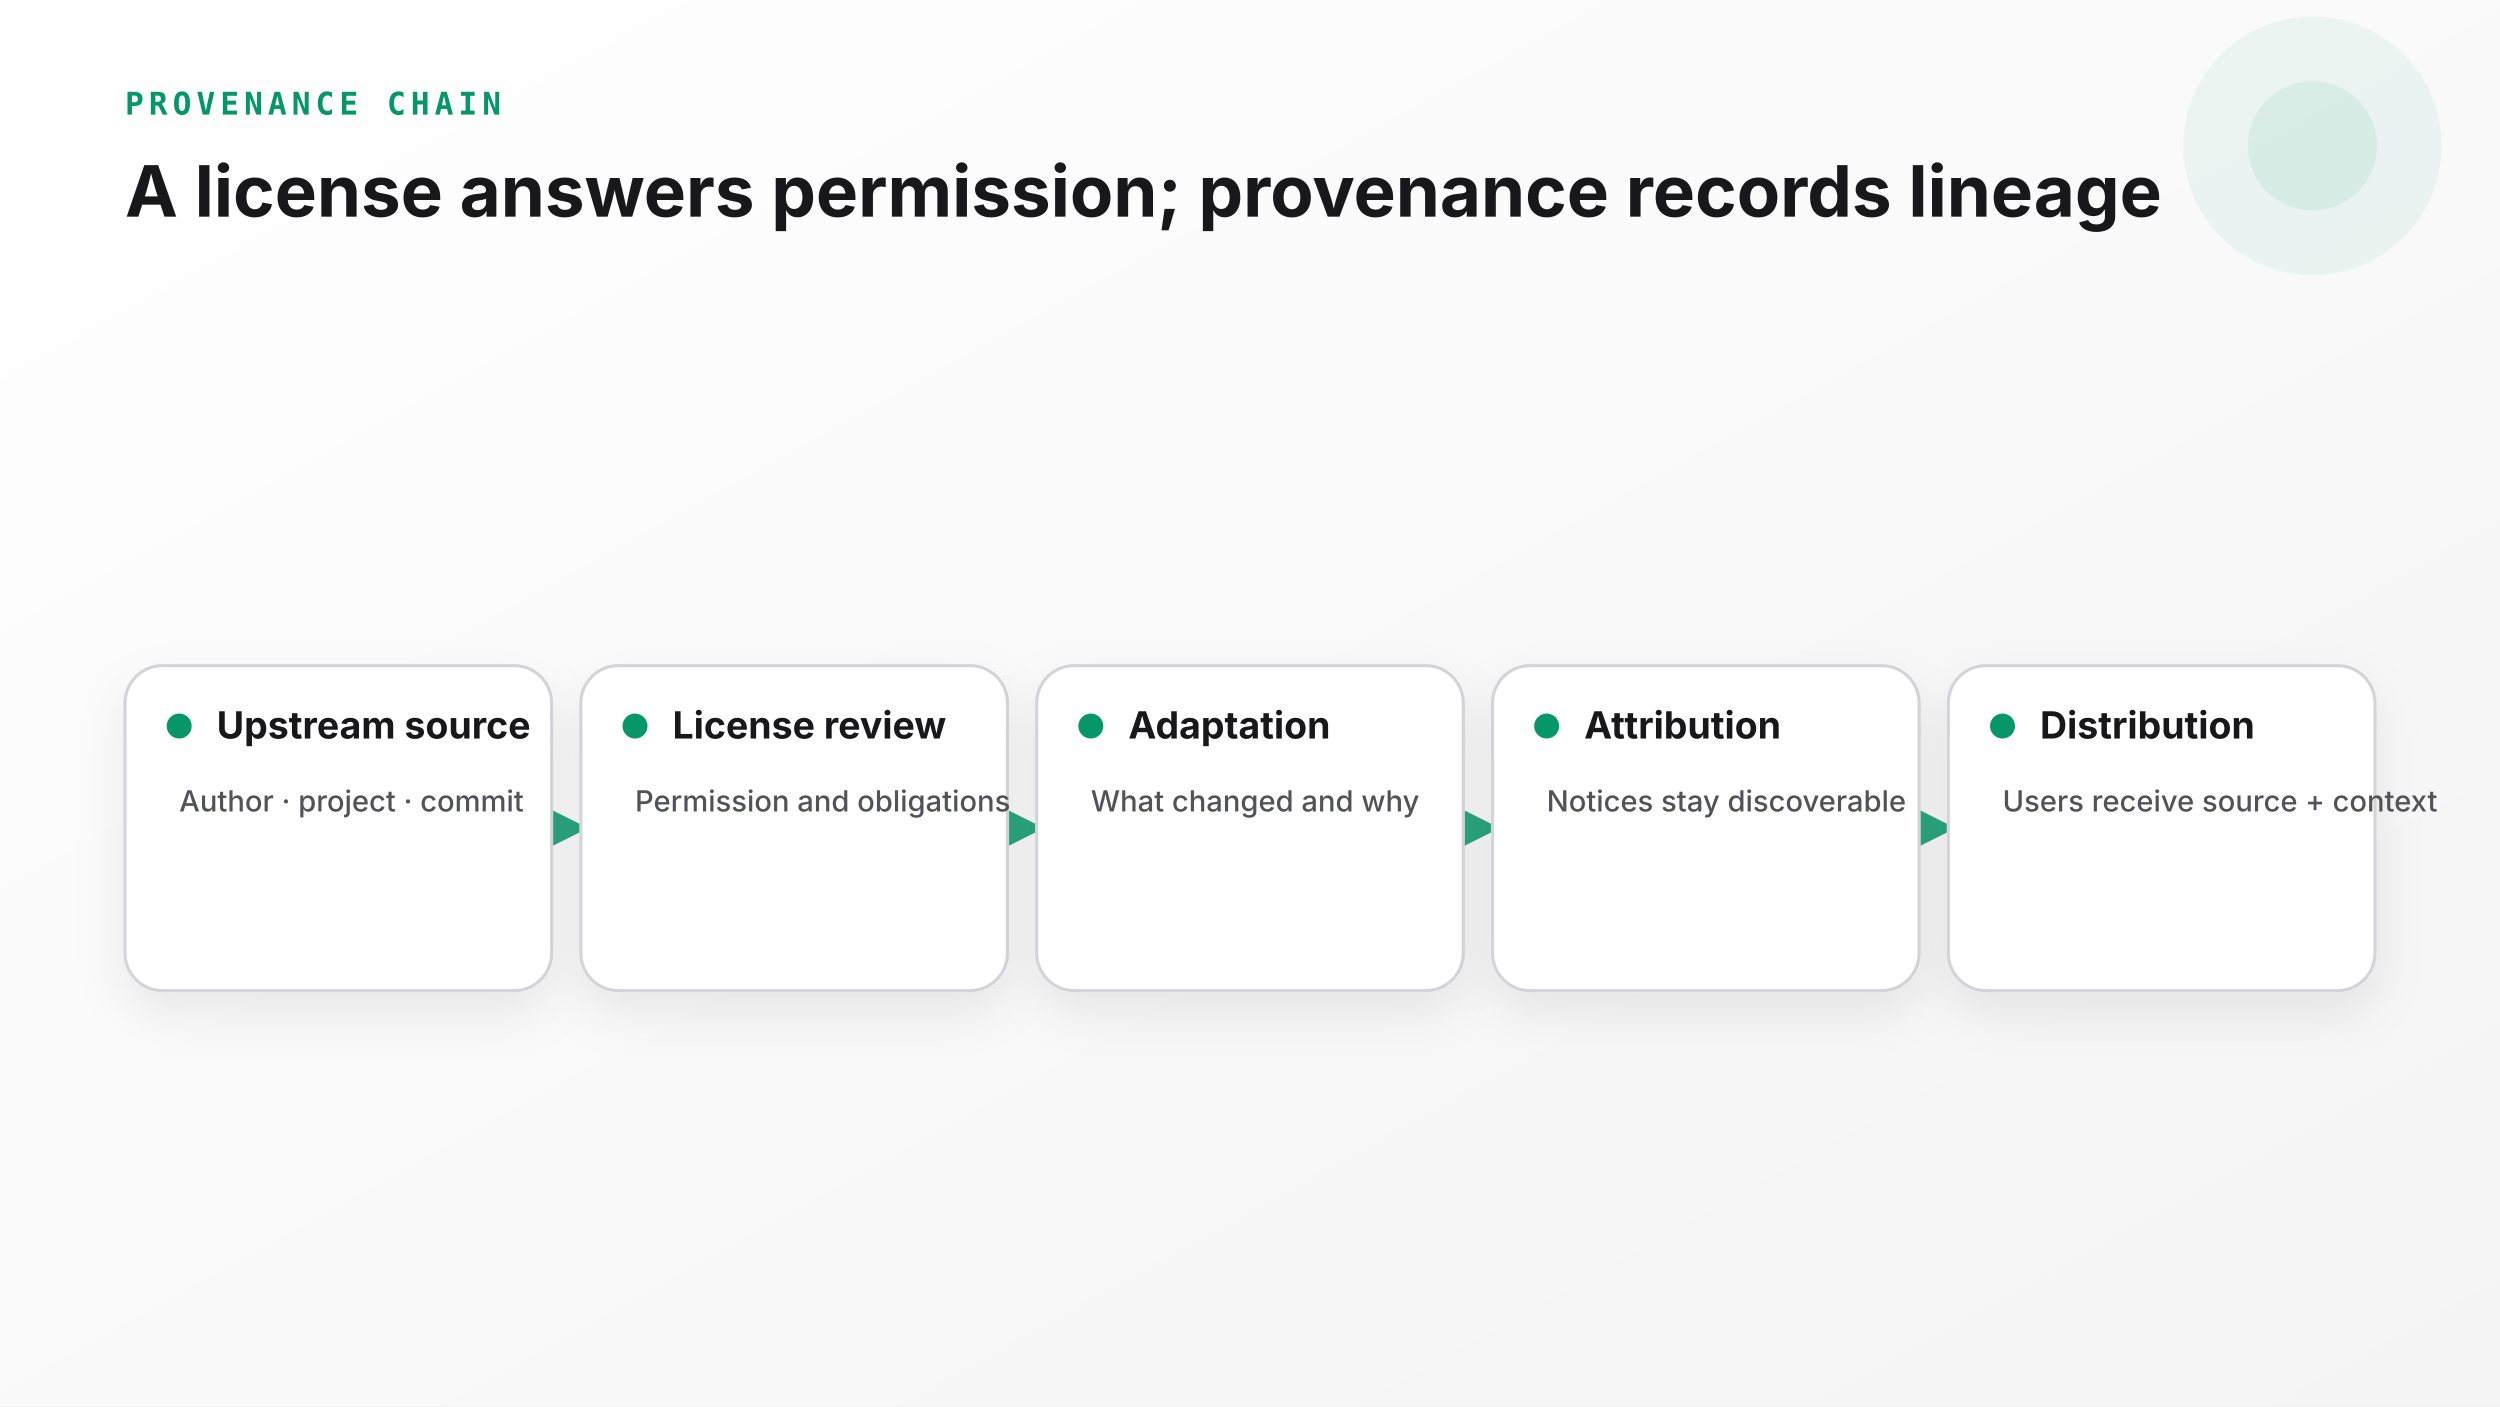
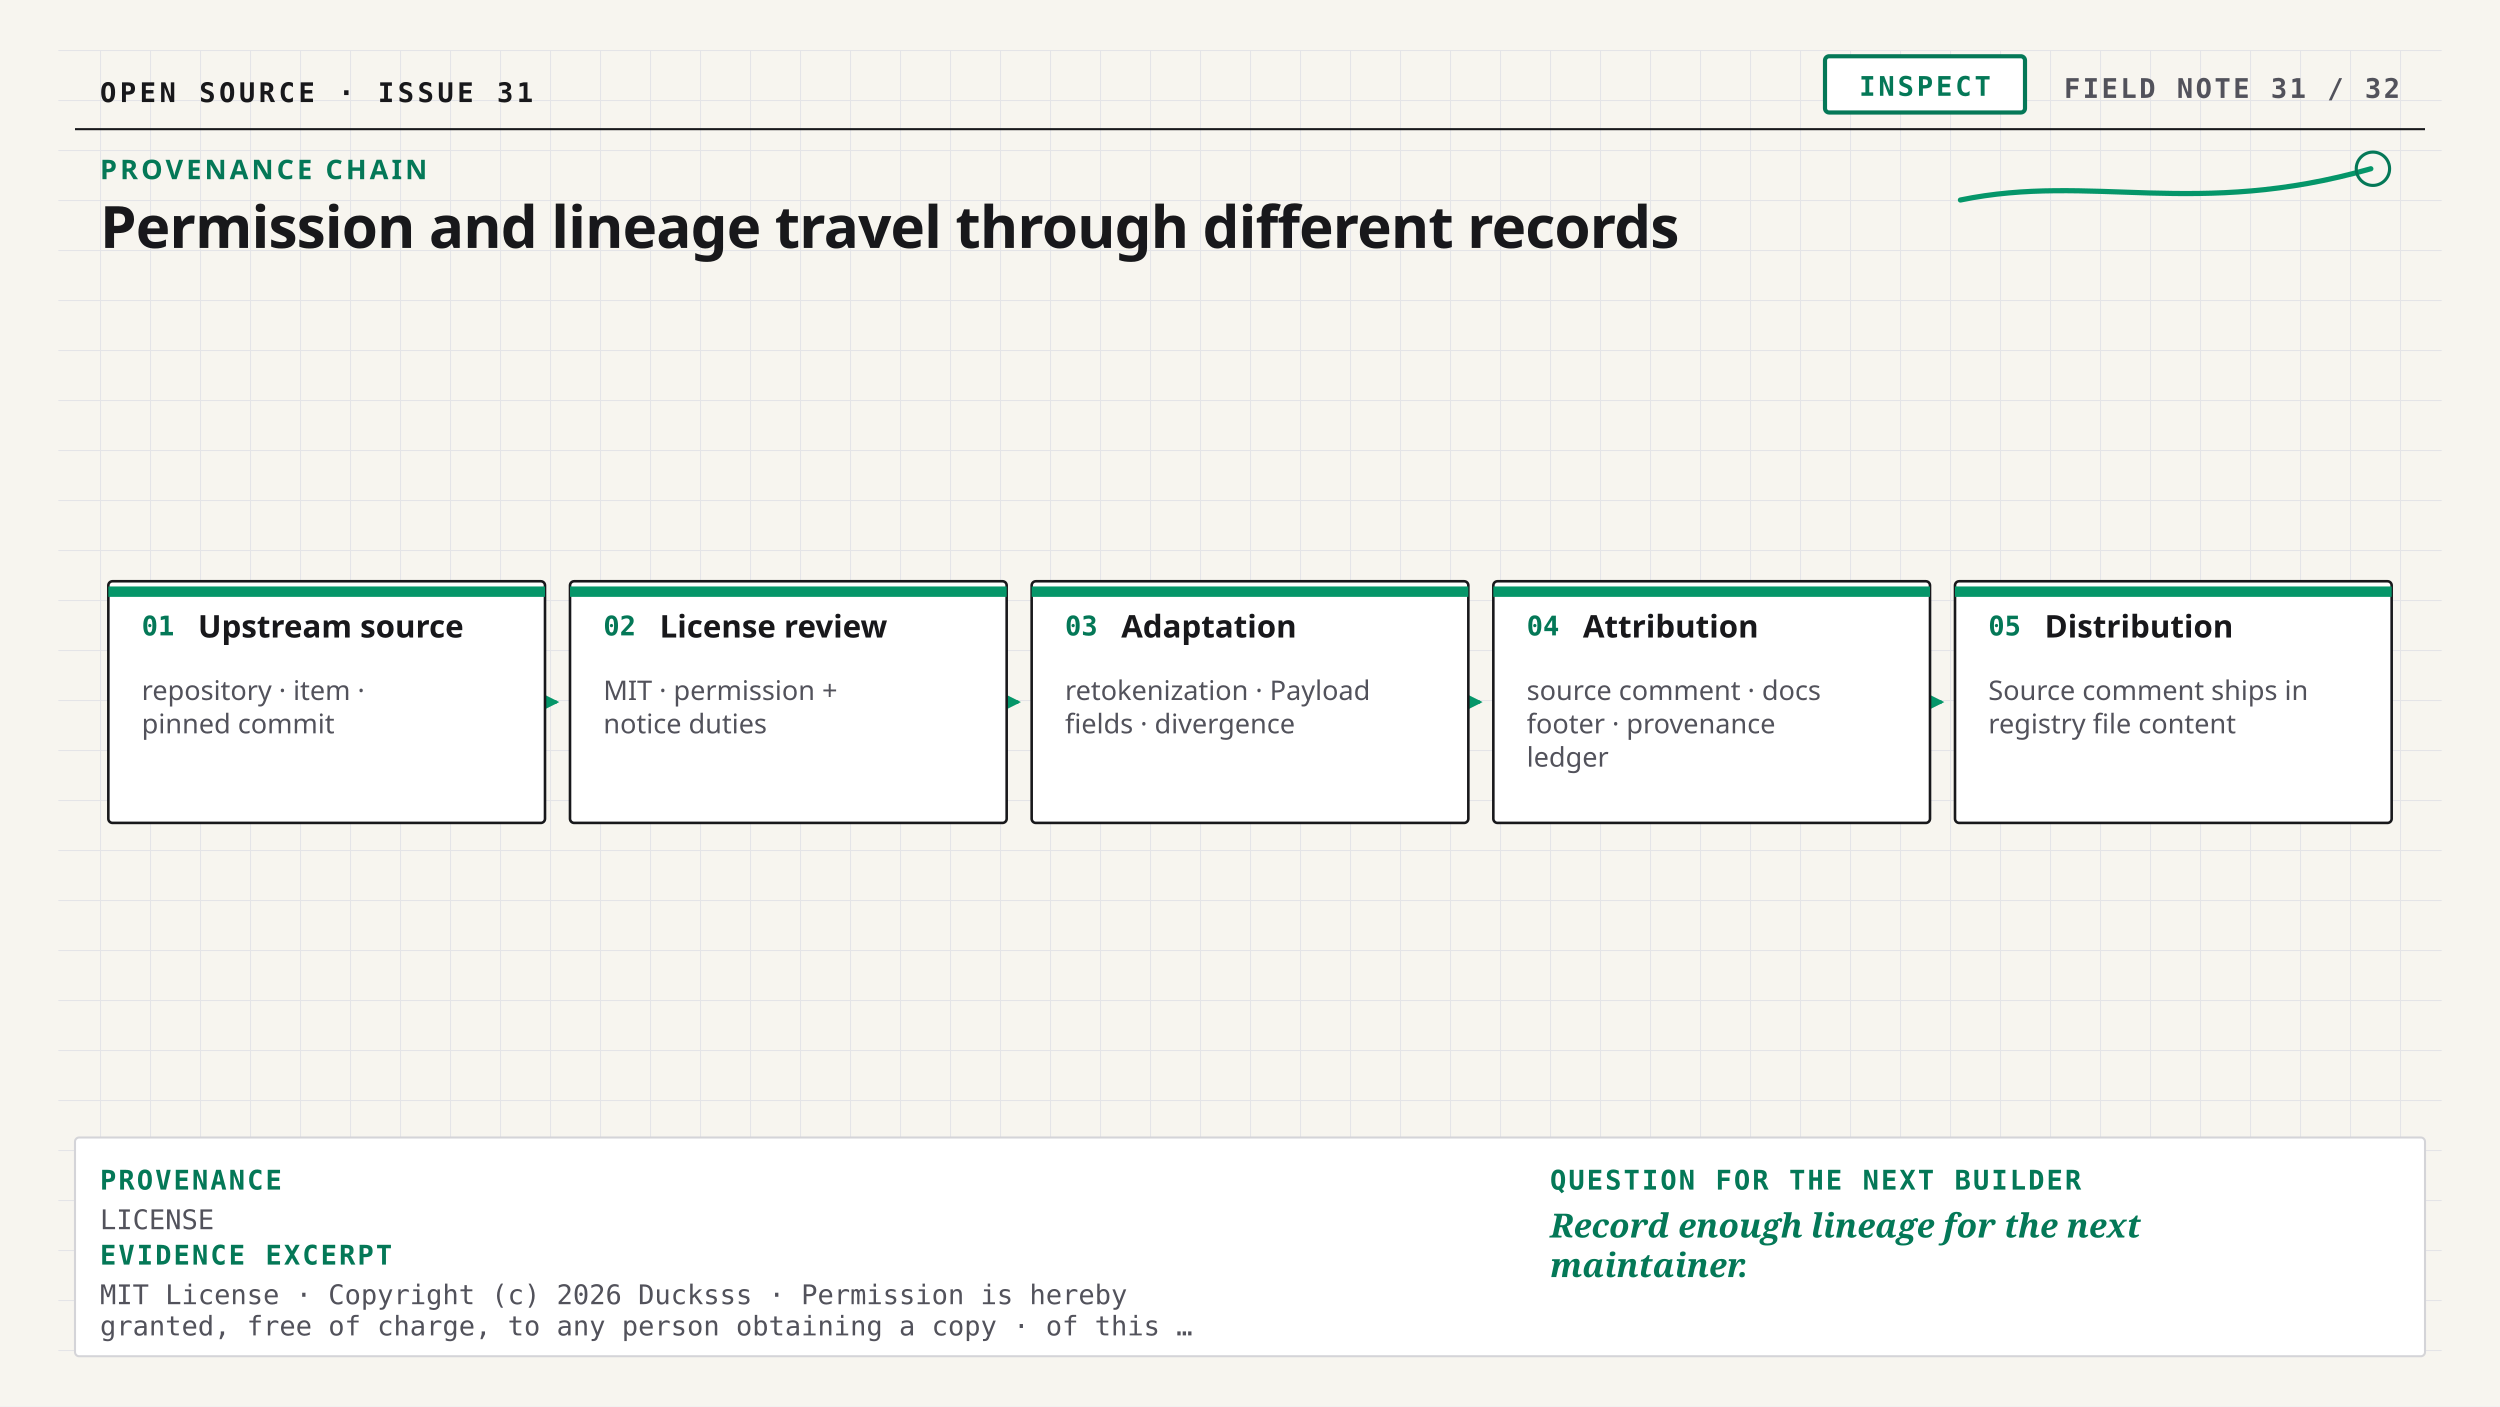
- <svg xmlns="http://www.w3.org/2000/svg" viewBox="0 0 1200 675" role="img" aria-labelledby="title description">
+ <svg xmlns="http://www.w3.org/2000/svg" viewBox="0 0 1200 675" role="img" aria-labelledby="diagram-title diagram-description" class="diagram diagram--inspect" data-mode="inspect" data-series="open-source" data-issue="31">
  <defs>
-     <linearGradient id="background" x1="0" y1="0" x2="1" y2="1">
-       <stop stop-color="#ffffff" />
-       <stop offset="1" stop-color="#f4f4f5" />
-     </linearGradient>
-     <filter id="shadow" x="-20%" y="-20%" width="140%" height="160%">
-       <feDropShadow dx="0" dy="10" stdDeviation="12" flood-color="#18181b" flood-opacity="0.08" />
-     </filter>
-     <marker id="arrowhead" viewBox="0 0 10 10" refX="8" refY="5" markerWidth="7" markerHeight="7" orient="auto-start-reverse">
+     <pattern id="journal-grid-pattern" width="24" height="24" patternUnits="userSpaceOnUse">
+       <path d="M 24 0 L 0 0 0 24" fill="none" stroke="#e4e4e7" stroke-width="1" />
+     </pattern>
+     <marker id="journal-arrow" viewBox="0 0 10 10" refX="8.5" refY="5" markerWidth="7" markerHeight="7" orient="auto-start-reverse">
      <path d="M 0 0 L 10 5 L 0 10 z" fill="#059669" />
    </marker>
    <style>
-       .kicker{font:700 15px ui-monospace,SFMono-Regular,Menlo,monospace;letter-spacing:2.4px;fill:#059669}
-       .headline{font:650 34px ui-sans-serif,system-ui,-apple-system,sans-serif;fill:#18181b}
-       .card{fill:#fff;stroke:#d4d4d8;stroke-width:1.5;filter:url(#shadow)}
-       .terminal{fill:#18181b;stroke:#3f3f46;stroke-width:1.5;filter:url(#shadow)}
-       .dot{fill:#059669}
-       .node-title{font:650 18px ui-sans-serif,system-ui,-apple-system,sans-serif;fill:#18181b}
-       .node-body{font:450 14px ui-sans-serif,system-ui,-apple-system,sans-serif;fill:#52525b}
-       .terminal-title{font:650 17px ui-monospace,SFMono-Regular,Menlo,monospace;fill:#f4f4f5}
-       .terminal-body{font:450 14px ui-monospace,SFMono-Regular,Menlo,monospace;fill:#d4d4d8}
-       .arrow{fill:none;stroke:#059669;stroke-width:2.5;stroke-linecap:round;opacity:.85}
-       .edge-label{font:650 12px ui-monospace,SFMono-Regular,Menlo,monospace;fill:#047857;paint-order:stroke;stroke:#fafafa;stroke-width:5px}
+       .diagram {
+         background: #f7f5ef;
+         color: #18181b;
+       }
+       .paper {
+         fill: #f7f5ef;
+       }
+       .grid {
+         fill: url(#journal-grid-pattern);
+       }
+       .masthead,
+       .mode-label,
+       .folio-label,
+       .footer-label,
+       .node-index,
+       .edge-label,
+       .node-title--mono,
+       .node-body--mono,
+       .provenance-line {
+         font-family: ui-monospace, SFMono-Regular, Menlo, monospace;
+       }
+       .masthead {
+         fill: #18181b;
+         font-size: 13px;
+         font-weight: 700;
+         letter-spacing: 1.7px;
+       }
+       .kicker {
+         fill: #047857;
+         font-family: ui-sans-serif, system-ui, sans-serif;
+         font-size: 13px;
+         font-weight: 750;
+         letter-spacing: 1.5px;
+       }
+       .headline {
+         fill: #18181b;
+         font-family: ui-sans-serif, system-ui, sans-serif;
+         font-size: 28px;
+         font-weight: 720;
+         letter-spacing: -0.4px;
+       }
+       .mode-box {
+         fill: #ffffff;
+         stroke: #047857;
+         stroke-width: 2;
+       }
+       .mode-label {
+         fill: #047857;
+         font-size: 13px;
+         font-weight: 750;
+         letter-spacing: 1.4px;
+       }
+       .folio-label {
+         fill: #52525b;
+         font-size: 13px;
+         font-weight: 650;
+         letter-spacing: 1.2px;
+       }
+       .journal-rule {
+         stroke: #18181b;
+         stroke-width: 1;
+       }
+       .accent-path {
+         fill: none;
+         stroke: #059669;
+         stroke-linecap: round;
+         stroke-width: 2.5;
+       }
+       .edge-path {
+         fill: none;
+         stroke: #059669;
+         stroke-linecap: round;
+         stroke-width: 2.25;
+       }
+       .diagram--join .edge-path {
+         stroke-dasharray: 7 5;
+       }
+       .diagram--inspect .edge-path {
+         stroke-width: 1.75;
+       }
+       .edge-label-paper {
+         fill: #f7f5ef;
+         stroke: #e4e4e7;
+         stroke-width: 1;
+       }
+       .edge-label {
+         fill: #047857;
+         font-size: 13px;
+         font-weight: 700;
+       }
+       .node-card {
+         fill: #ffffff;
+         stroke: #d4d4d8;
+         stroke-width: 1.25;
+       }
+       .diagram--inspect .node-card {
+         stroke: #18181b;
+       }
+       .node--terminal .node-card {
+         fill: #18181b;
+         stroke: #18181b;
+       }
+       .node-rule {
+         stroke: #059669;
+         stroke-width: 5;
+       }
+       .node-index {
+         fill: #047857;
+         font-size: 13px;
+         font-weight: 700;
+       }
+       .node-title {
+         fill: #18181b;
+         font-family: ui-sans-serif, system-ui, sans-serif;
+         font-size: 15px;
+         font-weight: 720;
+       }
+       .node-body {
+         fill: #52525b;
+         font-family: ui-sans-serif, system-ui, sans-serif;
+         font-size: 13px;
+         font-weight: 480;
+       }
+       .node--terminal .node-title,
+       .node--terminal .node-body {
+         fill: #ffffff;
+       }
+       .node--terminal .node-index {
+         fill: #059669;
+       }
+       .footer-paper {
+         fill: #ffffff;
+         stroke: #d4d4d8;
+         stroke-width: 1;
+       }
+       .footer-label {
+         fill: #047857;
+         font-size: 13px;
+         font-weight: 700;
+         letter-spacing: 1px;
+       }
+       .provenance-line,
+       .evidence-line {
+         fill: #52525b;
+         font-size: 13px;
+       }
+       .evidence-line {
+         font-family: ui-monospace, SFMono-Regular, Menlo, monospace;
+       }
+       .prompt {
+         fill: #047857;
+         font-family: Georgia, serif;
+         font-size: 16px;
+         font-style: italic;
+         font-weight: 650;
+       }
+       .registration {
+         fill: none;
+         stroke: #047857;
+         stroke-width: 1.5;
+       }
    </style>
  </defs>
-   <rect width="1200" height="675" fill="url(#background)" />
-   <circle cx="1110" cy="70" r="62" fill="#059669" opacity=".06" />
-   <circle cx="1110" cy="70" r="31" fill="#059669" opacity=".08" />
-   <text class="kicker" x="60" y="55">PROVENANCE CHAIN</text>
-   <text class="headline" x="60" y="104">A license answers permission; provenance records lineage</text>
-   <g>
-     <g>
-       <path class="arrow" d="M 264.8 397.5 C 271.8 397.5, 271.8 397.5, 278.8 397.5" marker-end="url(#arrowhead)" />
-     </g>
-     <g>
-       <path class="arrow" d="M 483.6 397.5 C 490.6 397.5, 490.6 397.5, 497.6 397.5" marker-end="url(#arrowhead)" />
-     </g>
-     <g>
-       <path class="arrow" d="M 702.4 397.5 C 709.4 397.5, 709.4 397.5, 716.4 397.5" marker-end="url(#arrowhead)" />
-     </g>
-     <g>
-       <path class="arrow" d="M 921.2 397.5 C 928.2 397.5, 928.2 397.5, 935.2 397.5" marker-end="url(#arrowhead)" />
-     </g>
-   </g>
-   <g>
-     <g>
-       <rect class="card" x="60" y="319.5" width="204.8" height="156" rx="18" />
-       <circle class="dot" cx="86" cy="348.5" r="6" />
-       <text class="node-title" x="104" y="354.5">Upstream source</text>
-       <text class="node-body" x="86" y="389.5">Author · project · commit</text>
-     </g>
-     <g>
-       <rect class="card" x="278.8" y="319.5" width="204.8" height="156" rx="18" />
-       <circle class="dot" cx="304.8" cy="348.5" r="6" />
-       <text class="node-title" x="322.8" y="354.5">License review</text>
-       <text class="node-body" x="304.8" y="389.5">Permission and obligations</text>
-     </g>
-     <g>
-       <rect class="card" x="497.6" y="319.5" width="204.8" height="156" rx="18" />
-       <circle class="dot" cx="523.6" cy="348.5" r="6" />
-       <text class="node-title" x="541.6" y="354.5">Adaptation</text>
-       <text class="node-body" x="523.6" y="389.5">What changed and why</text>
-     </g>
-     <g>
-       <rect class="card" x="716.4" y="319.5" width="204.8" height="156" rx="18" />
-       <circle class="dot" cx="742.4" cy="348.5" r="6" />
-       <text class="node-title" x="760.4" y="354.5">Attribution</text>
-       <text class="node-body" x="742.4" y="389.5">Notices stay discoverable</text>
-     </g>
-     <g>
-       <rect class="card" x="935.2" y="319.5" width="204.8" height="156" rx="18" />
-       <circle class="dot" cx="961.2" cy="348.5" r="6" />
-       <text class="node-title" x="979.2" y="354.5">Distribution</text>
-       <text class="node-body" x="961.2" y="389.5">Users receive source + context</text>
-     </g>
+   <rect class="paper" width="1200" height="675" />
+   <rect class="grid" data-journal-part="grid" x="28" y="24" width="1144" height="627" />
+   <path class="journal-rule" d="M 36 62 H 1164" />
+   <g data-journal-part="masthead">
+     <text class="masthead" x="48" y="49">OPEN SOURCE · ISSUE 31</text>
+   </g>
+   <g data-journal-part="mode">
+     <rect class="mode-box" x="876" y="27" width="96" height="27" rx="2" />
+     <text class="mode-label" x="924" y="46" text-anchor="middle">INSPECT</text>
+   </g>
+   <g data-journal-part="folio">
+     <text class="folio-label" x="1152" y="47" text-anchor="end">FIELD NOTE 31 / 32</text>
+   </g>
+   <text class="kicker" x="48" y="86">PROVENANCE CHAIN</text>
+   <text class="headline" x="48" y="119">Permission and lineage travel through different records</text>
+   <path class="accent-path" d="M 941 96 C 1004 83, 1054 105, 1138 81" />
+   <circle class="registration" cx="1139" cy="81" r="8" />
+   <g data-diagram-layer="edges">
+     <g class="edge">
+       <path class="edge-path" data-edge-from="upstream" data-edge-to="license" data-edge-axis="horizontal" d="M 263.6 337 C 265.1 337, 265.1 337, 266.6 337" marker-end="url(#journal-arrow)" />
+     </g>
+     <g class="edge">
+       <path class="edge-path" data-edge-from="license" data-edge-to="adaptation" data-edge-axis="horizontal" d="M 485.2 337 C 486.7 337, 486.7 337, 488.2 337" marker-end="url(#journal-arrow)" />
+     </g>
+     <g class="edge">
+       <path class="edge-path" data-edge-from="adaptation" data-edge-to="attribution" data-edge-axis="horizontal" d="M 706.8 337 C 708.3 337, 708.3 337, 709.8 337" marker-end="url(#journal-arrow)" />
+     </g>
+     <g class="edge">
+       <path class="edge-path" data-edge-from="attribution" data-edge-to="distribution" data-edge-axis="horizontal" d="M 928.4 337 C 929.9 337, 929.9 337, 931.4 337" marker-end="url(#journal-arrow)" />
+     </g>
+   </g>
+   <g data-diagram-layer="nodes">
+     <g class="node node--standard" data-node-id="upstream" data-node-kind="standard">
+       <rect class="node-card" x="52" y="279" width="209.6" height="116" rx="2" />
+       <path class="node-rule" d="M 52 284 H 261.6" />
+       <text class="node-index" x="68" y="305">01</text>
+       <text class="node-title" x="95" y="306">Upstream source</text>
+       <text class="node-body" data-role="body-line" x="68" y="336">repository · item ·</text>
+       <text class="node-body" data-role="body-line" x="68" y="352">pinned commit</text>
+     </g>
+     <g class="node node--standard" data-node-id="license" data-node-kind="standard">
+       <rect class="node-card" x="273.6" y="279" width="209.6" height="116" rx="2" />
+       <path class="node-rule" d="M 273.6 284 H 483.2" />
+       <text class="node-index" x="289.6" y="305">02</text>
+       <text class="node-title" x="316.6" y="306">License review</text>
+       <text class="node-body" data-role="body-line" x="289.6" y="336">MIT · permission +</text>
+       <text class="node-body" data-role="body-line" x="289.6" y="352">notice duties</text>
+     </g>
+     <g class="node node--standard" data-node-id="adaptation" data-node-kind="standard">
+       <rect class="node-card" x="495.2" y="279" width="209.6" height="116" rx="2" />
+       <path class="node-rule" d="M 495.2 284 H 704.8" />
+       <text class="node-index" x="511.2" y="305">03</text>
+       <text class="node-title" x="538.2" y="306">Adaptation</text>
+       <text class="node-body" data-role="body-line" x="511.2" y="336">retokenization · Payload</text>
+       <text class="node-body" data-role="body-line" x="511.2" y="352">fields · divergence</text>
+     </g>
+     <g class="node node--standard" data-node-id="attribution" data-node-kind="standard">
+       <rect class="node-card" x="716.8" y="279" width="209.6" height="116" rx="2" />
+       <path class="node-rule" d="M 716.8 284 H 926.4" />
+       <text class="node-index" x="732.8" y="305">04</text>
+       <text class="node-title" x="759.8" y="306">Attribution</text>
+       <text class="node-body" data-role="body-line" x="732.8" y="336">source comment · docs</text>
+       <text class="node-body" data-role="body-line" x="732.8" y="352">footer · provenance</text>
+       <text class="node-body" data-role="body-line" x="732.8" y="368">ledger</text>
+     </g>
+     <g class="node node--standard" data-node-id="distribution" data-node-kind="standard">
+       <rect class="node-card" x="938.4" y="279" width="209.6" height="116" rx="2" />
+       <path class="node-rule" d="M 938.4 284 H 1148" />
+       <text class="node-index" x="954.4" y="305">05</text>
+       <text class="node-title" x="981.4" y="306">Distribution</text>
+       <text class="node-body" data-role="body-line" x="954.4" y="336">Source comment ships in</text>
+       <text class="node-body" data-role="body-line" x="954.4" y="352">registry file content</text>
+     </g>
+   </g>
+   <rect class="footer-paper" x="36" y="546" width="1128" height="105" rx="2" />
+   <g data-journal-part="provenance" data-provenance="LICENSE">
+     <text class="footer-label" x="48" y="571">PROVENANCE</text>
+     <text class="provenance-line" x="48" y="590">LICENSE</text>
+   </g>
+   <g data-journal-part="evidence" data-evidence-excerpt="MIT License  Copyright (c) 2026 Ducksss  Permission is hereby granted, free of charge, to any person obtaining a copy of this software and associated documentation files (the &quot;Software&quot;), to deal in the Software without restriction, including without limitation the rights to use, copy, modify, merge, publish, distribute, sublicense, and/or sell copies of the Software, and to permit persons to whom the Software is furnished to do so, subject to the following conditions:" data-evidence-truncated="true">
+     <text class="footer-label" x="48" y="607">EVIDENCE EXCERPT</text>
+     <text class="evidence-line" x="48" y="626">MIT License · Copyright (c) 2026 Ducksss · Permission is hereby</text>
+     <text class="evidence-line" x="48" y="641">granted, free of charge, to any person obtaining a copy · of this …</text>
+   </g>
+   <g data-journal-part="prompt" data-prompt="Record enough lineage for the next maintainer.">
+     <text class="footer-label" x="744" y="571">QUESTION FOR THE NEXT BUILDER</text>
+     <text class="prompt" x="744" y="594">Record enough lineage for the next</text>
+     <text class="prompt" x="744" y="613">maintainer.</text>
  </g>
</svg>
